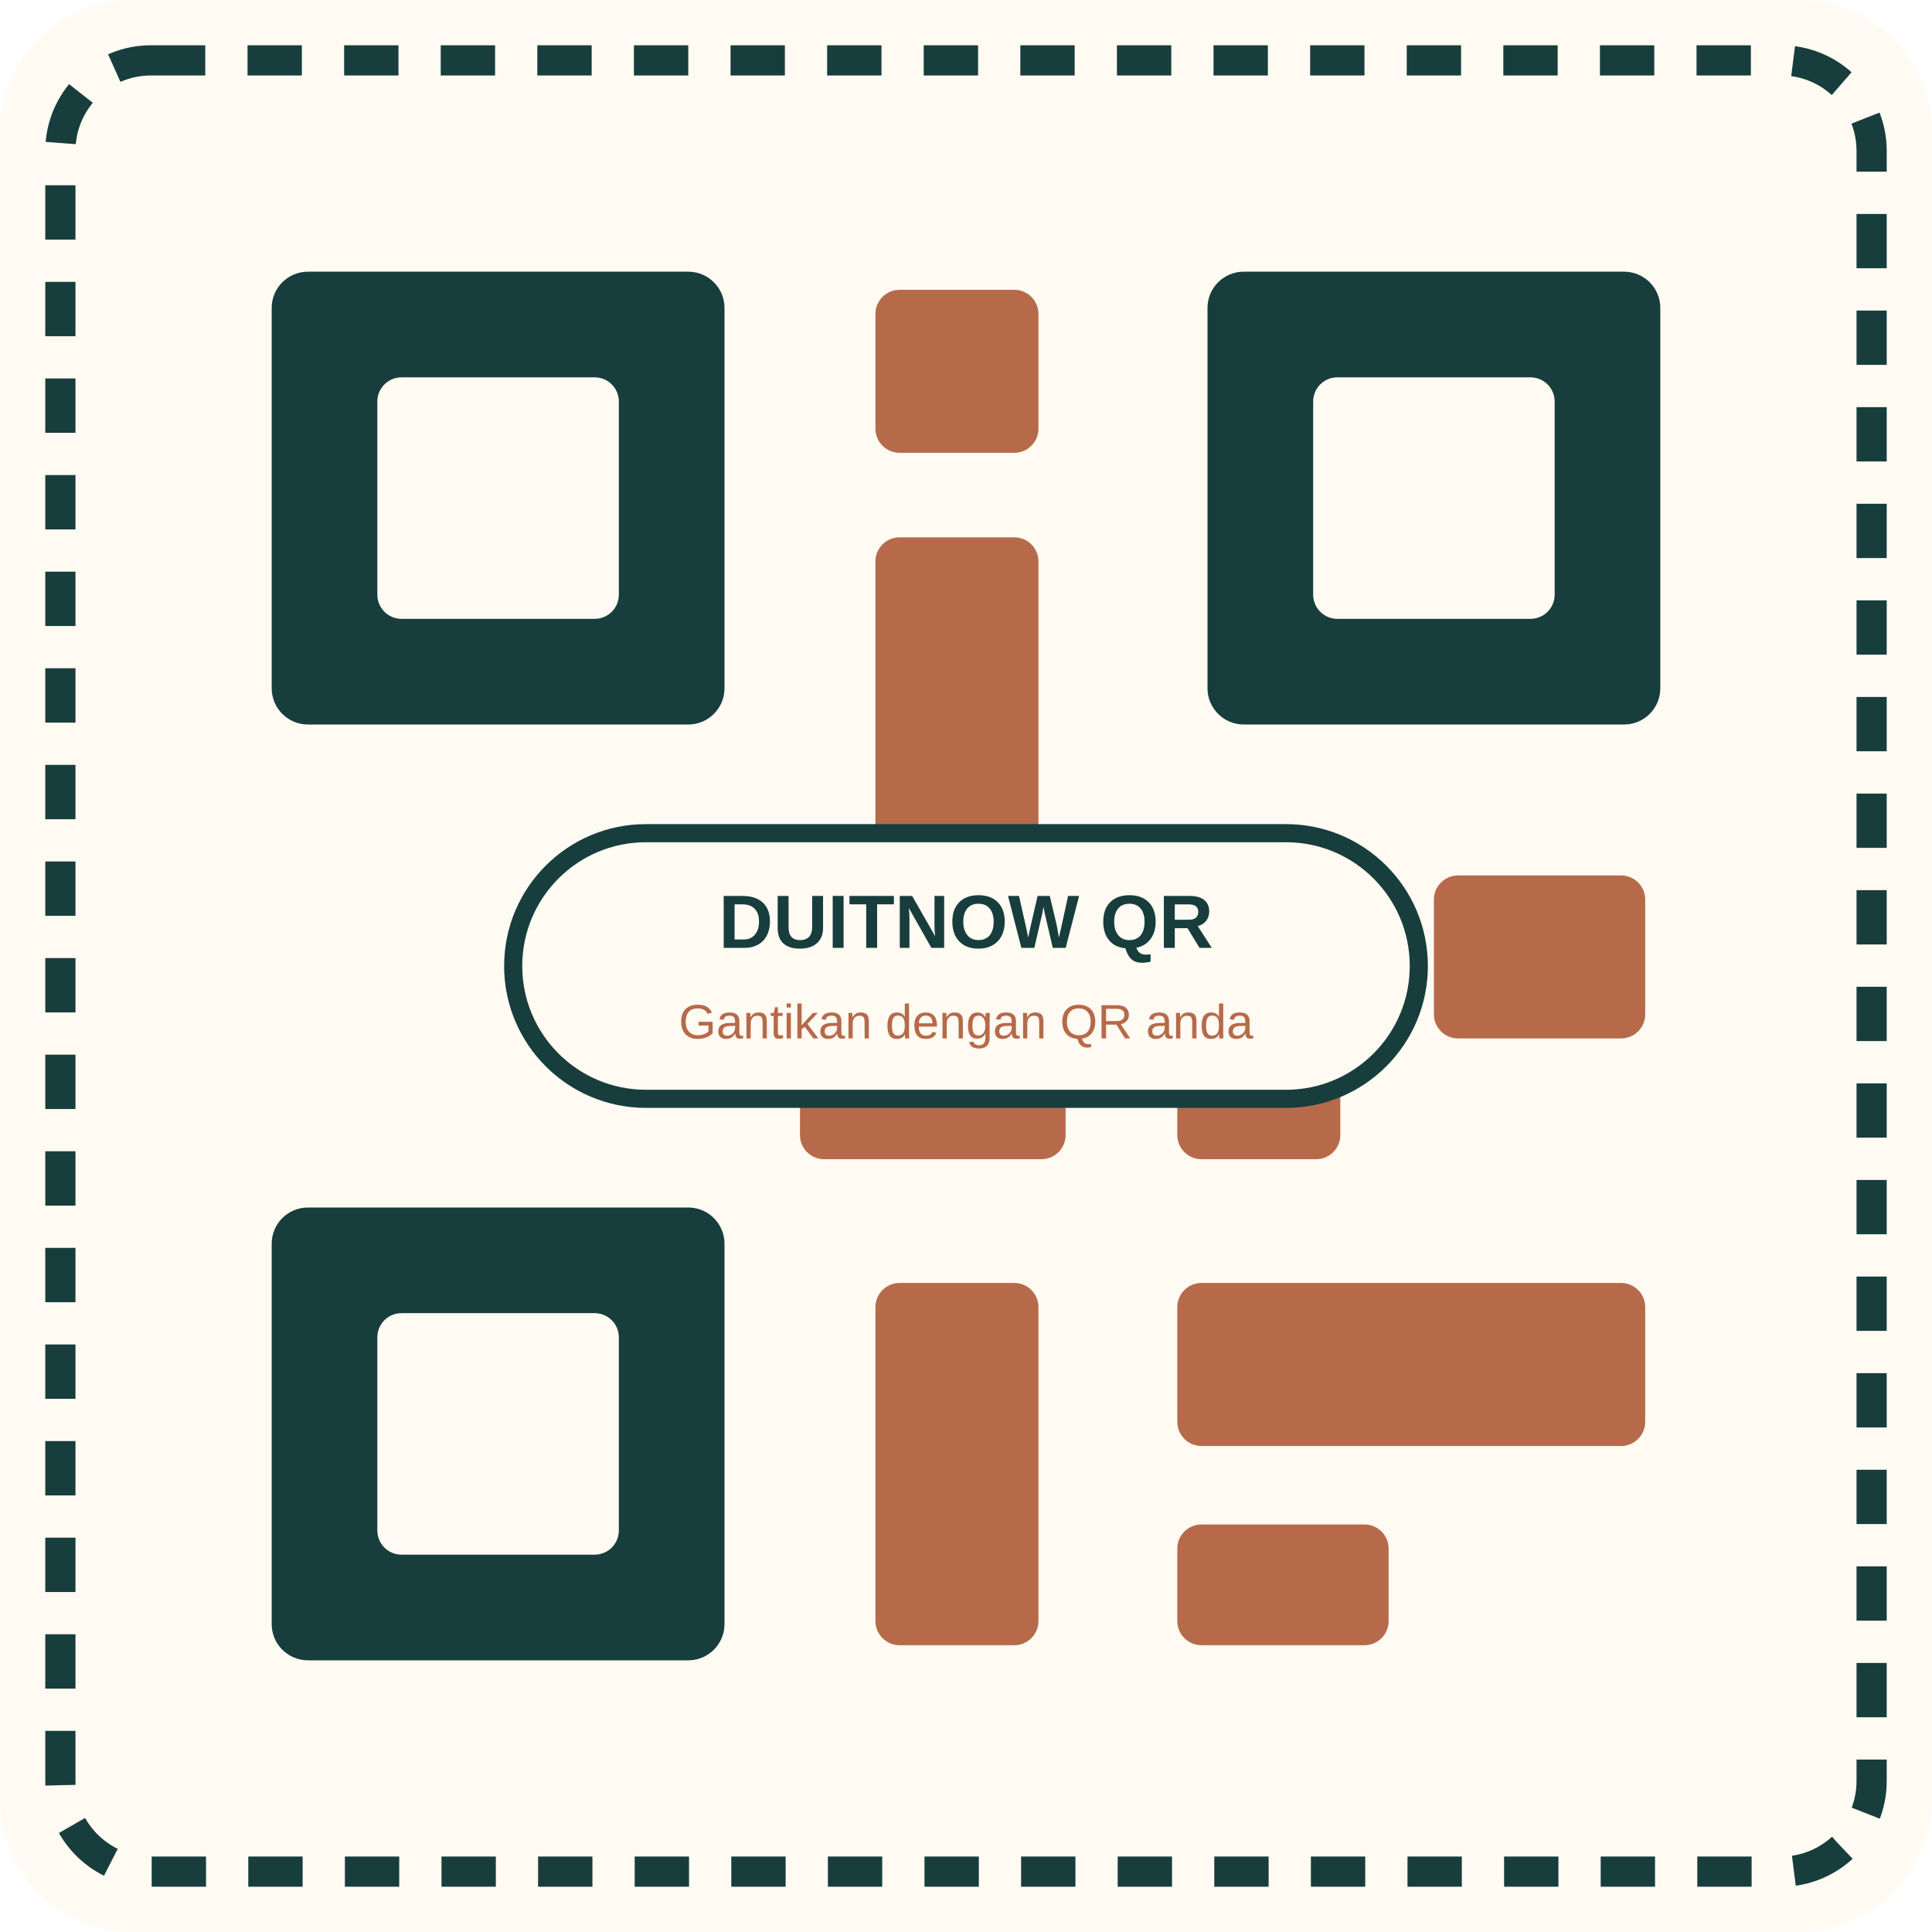
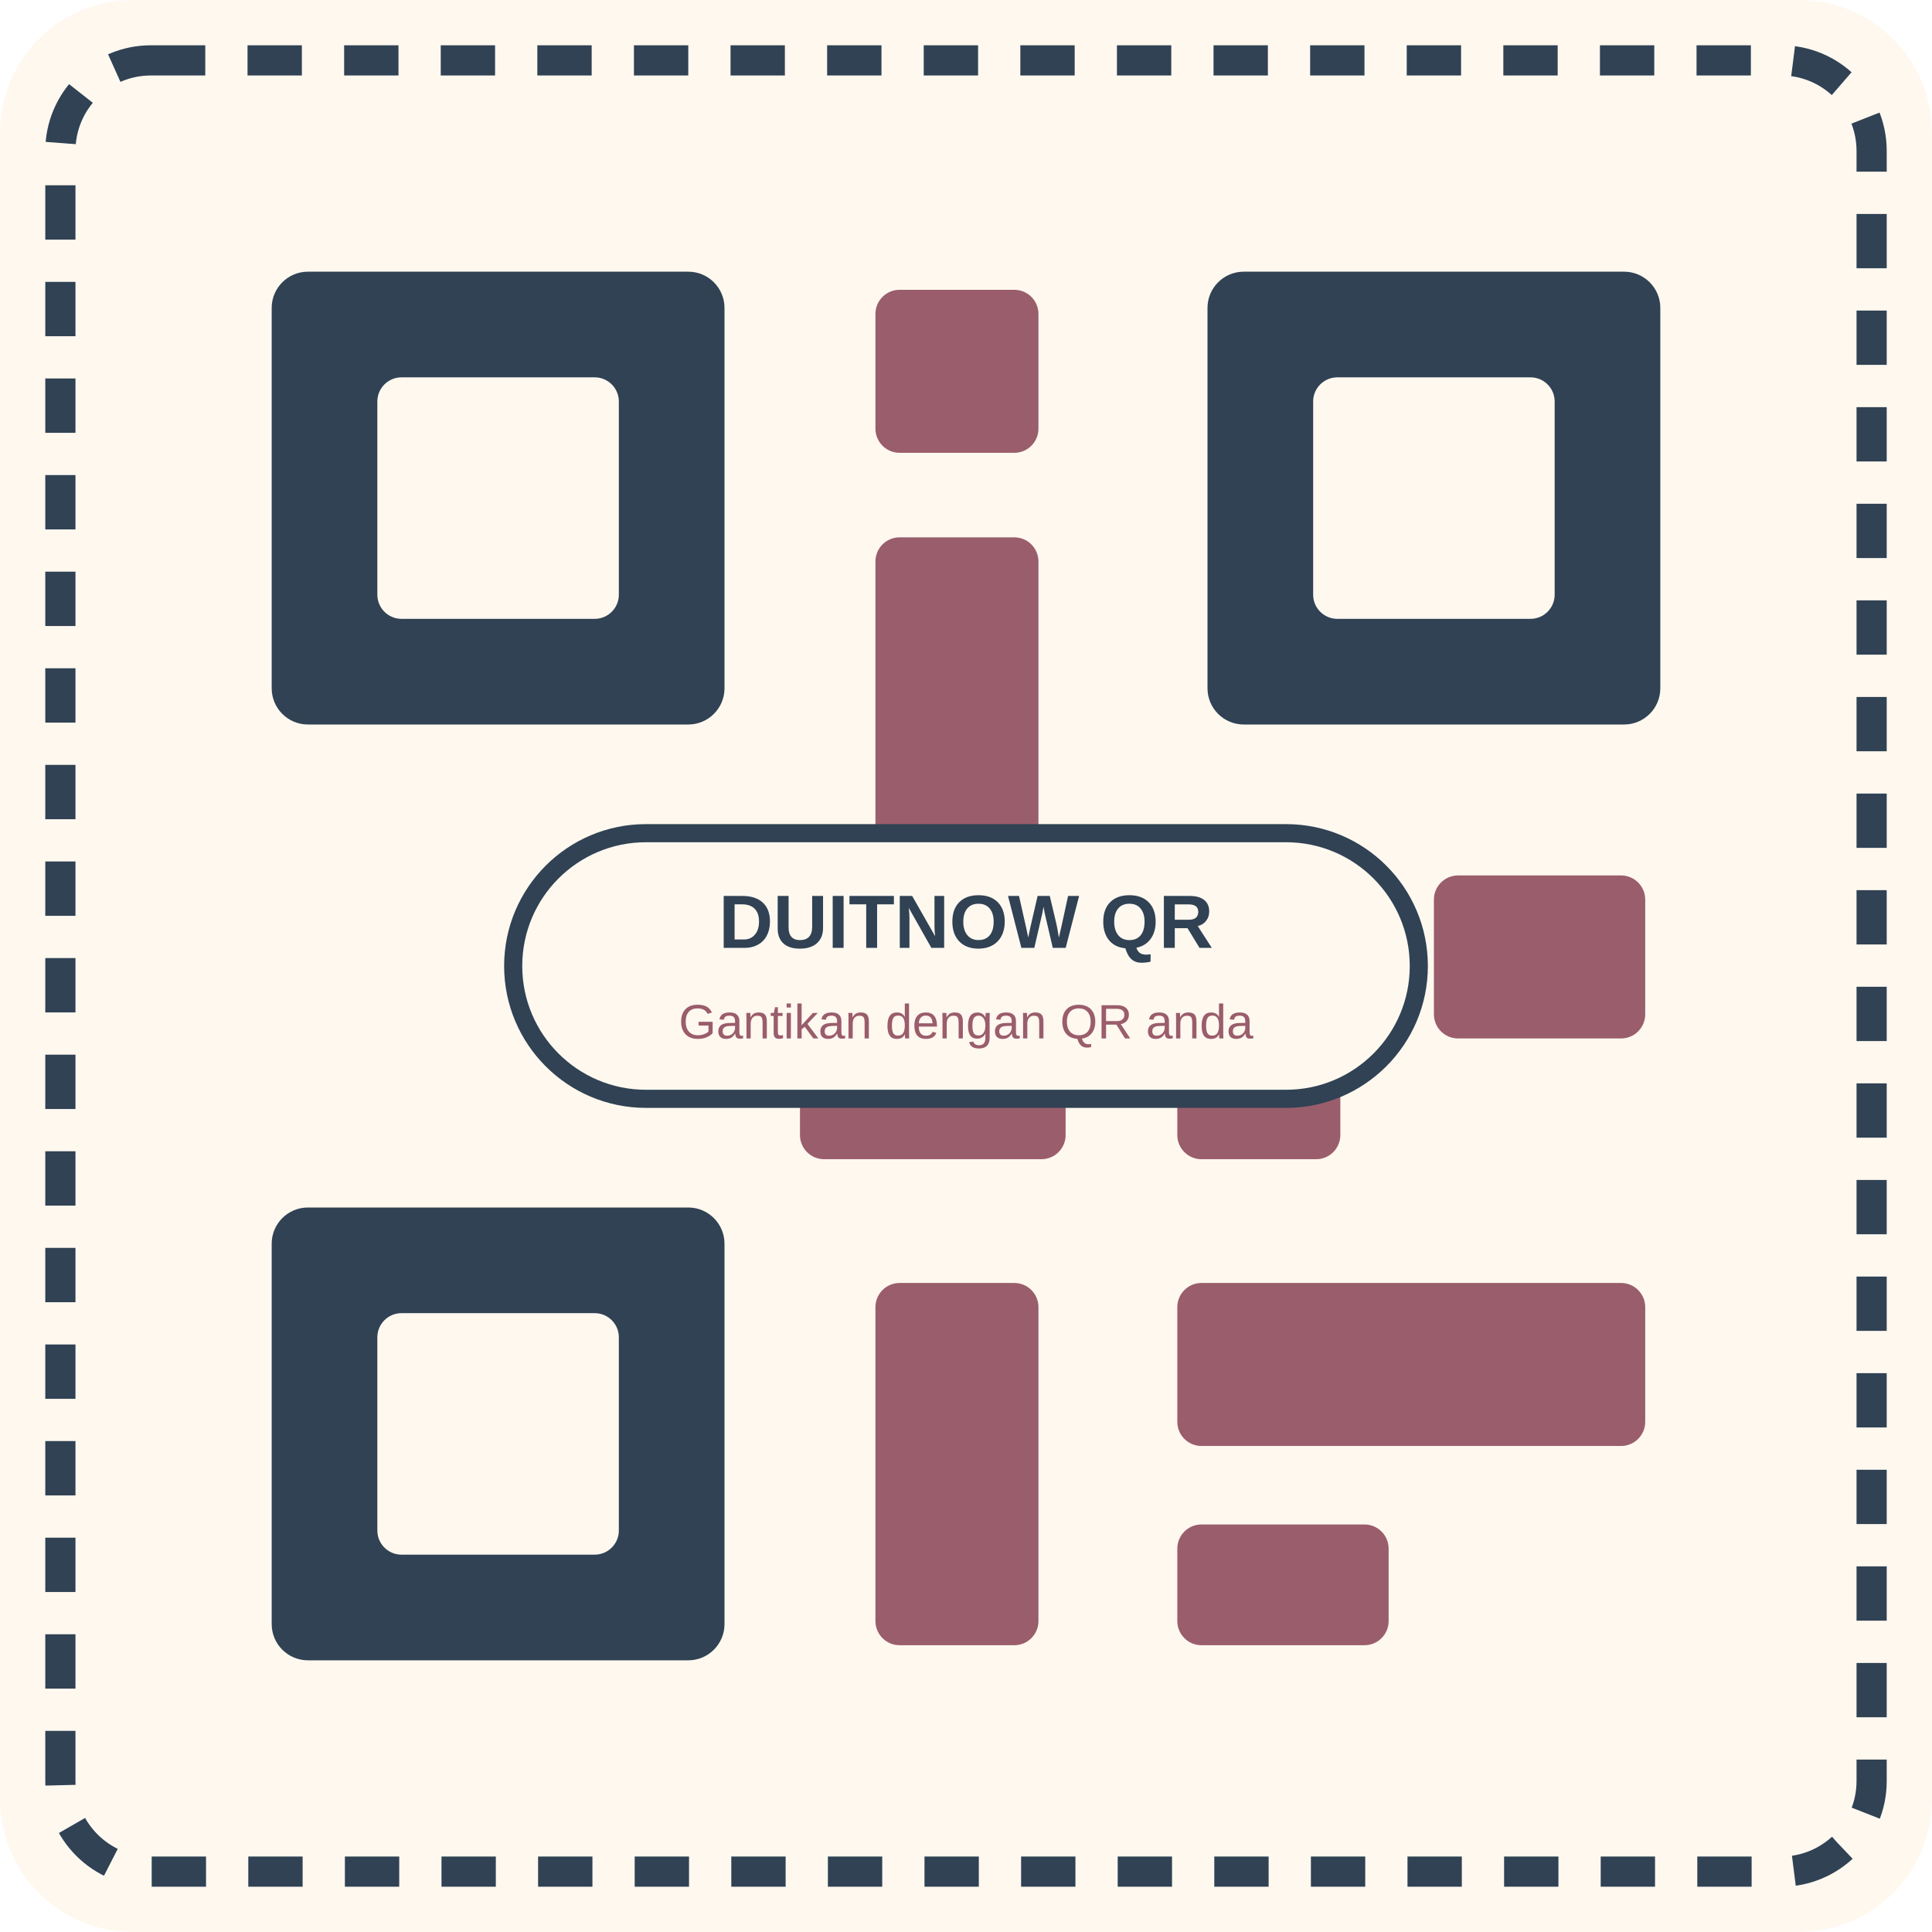
<svg xmlns="http://www.w3.org/2000/svg" width="640" height="640" viewBox="0 0 640 640">
-   <rect width="640" height="640" rx="44" fill="#fffaf2" />
-   <rect x="20" y="20" width="600" height="600" rx="30" fill="none" stroke="#183d3d" stroke-width="10" stroke-dasharray="18 14" />
-   <g fill="#183d3d">
+   <rect width="640" height="640" rx="44" fill="#fff8ef" />
+   <rect x="20" y="20" width="600" height="600" rx="30" fill="none" stroke="#304254" stroke-width="10" stroke-dasharray="18 14" />
+   <g fill="#304254">
    <rect x="90" y="90" width="150" height="150" rx="12" />
    <rect x="400" y="90" width="150" height="150" rx="12" />
    <rect x="90" y="400" width="150" height="150" rx="12" />
  </g>
-   <g fill="#fffaf2">
+   <g fill="#fff8ef">
    <rect x="125" y="125" width="80" height="80" rx="8" />
    <rect x="435" y="125" width="80" height="80" rx="8" />
    <rect x="125" y="435" width="80" height="80" rx="8" />
  </g>
-   <g fill="#b66a4a">
+   <g fill="#9a5d6c">
    <rect x="290" y="96" width="54" height="54" rx="8" />
    <rect x="290" y="178" width="54" height="120" rx="8" />
    <rect x="265" y="330" width="88" height="54" rx="8" />
    <rect x="390" y="290" width="54" height="94" rx="8" />
    <rect x="475" y="290" width="70" height="54" rx="8" />
    <rect x="290" y="425" width="54" height="120" rx="8" />
    <rect x="390" y="425" width="155" height="54" rx="8" />
    <rect x="390" y="505" width="70" height="40" rx="8" />
  </g>
-   <rect x="170" y="276" width="300" height="88" rx="44" fill="#fffaf2" stroke="#183d3d" stroke-width="6" />
-   <text x="320" y="314" text-anchor="middle" fill="#183d3d" font-family="Arial, sans-serif" font-size="25" font-weight="700">DUITNOW QR</text>
-   <text x="320" y="344" text-anchor="middle" fill="#b66a4a" font-family="Arial, sans-serif" font-size="16">Gantikan dengan QR anda</text>
+   <rect x="170" y="276" width="300" height="88" rx="44" fill="#fff8ef" stroke="#304254" stroke-width="6" />
+   <text x="320" y="314" text-anchor="middle" fill="#304254" font-family="Arial, sans-serif" font-size="25" font-weight="700">DUITNOW QR</text>
+   <text x="320" y="344" text-anchor="middle" fill="#9a5d6c" font-family="Arial, sans-serif" font-size="16">Gantikan dengan QR anda</text>
</svg>
